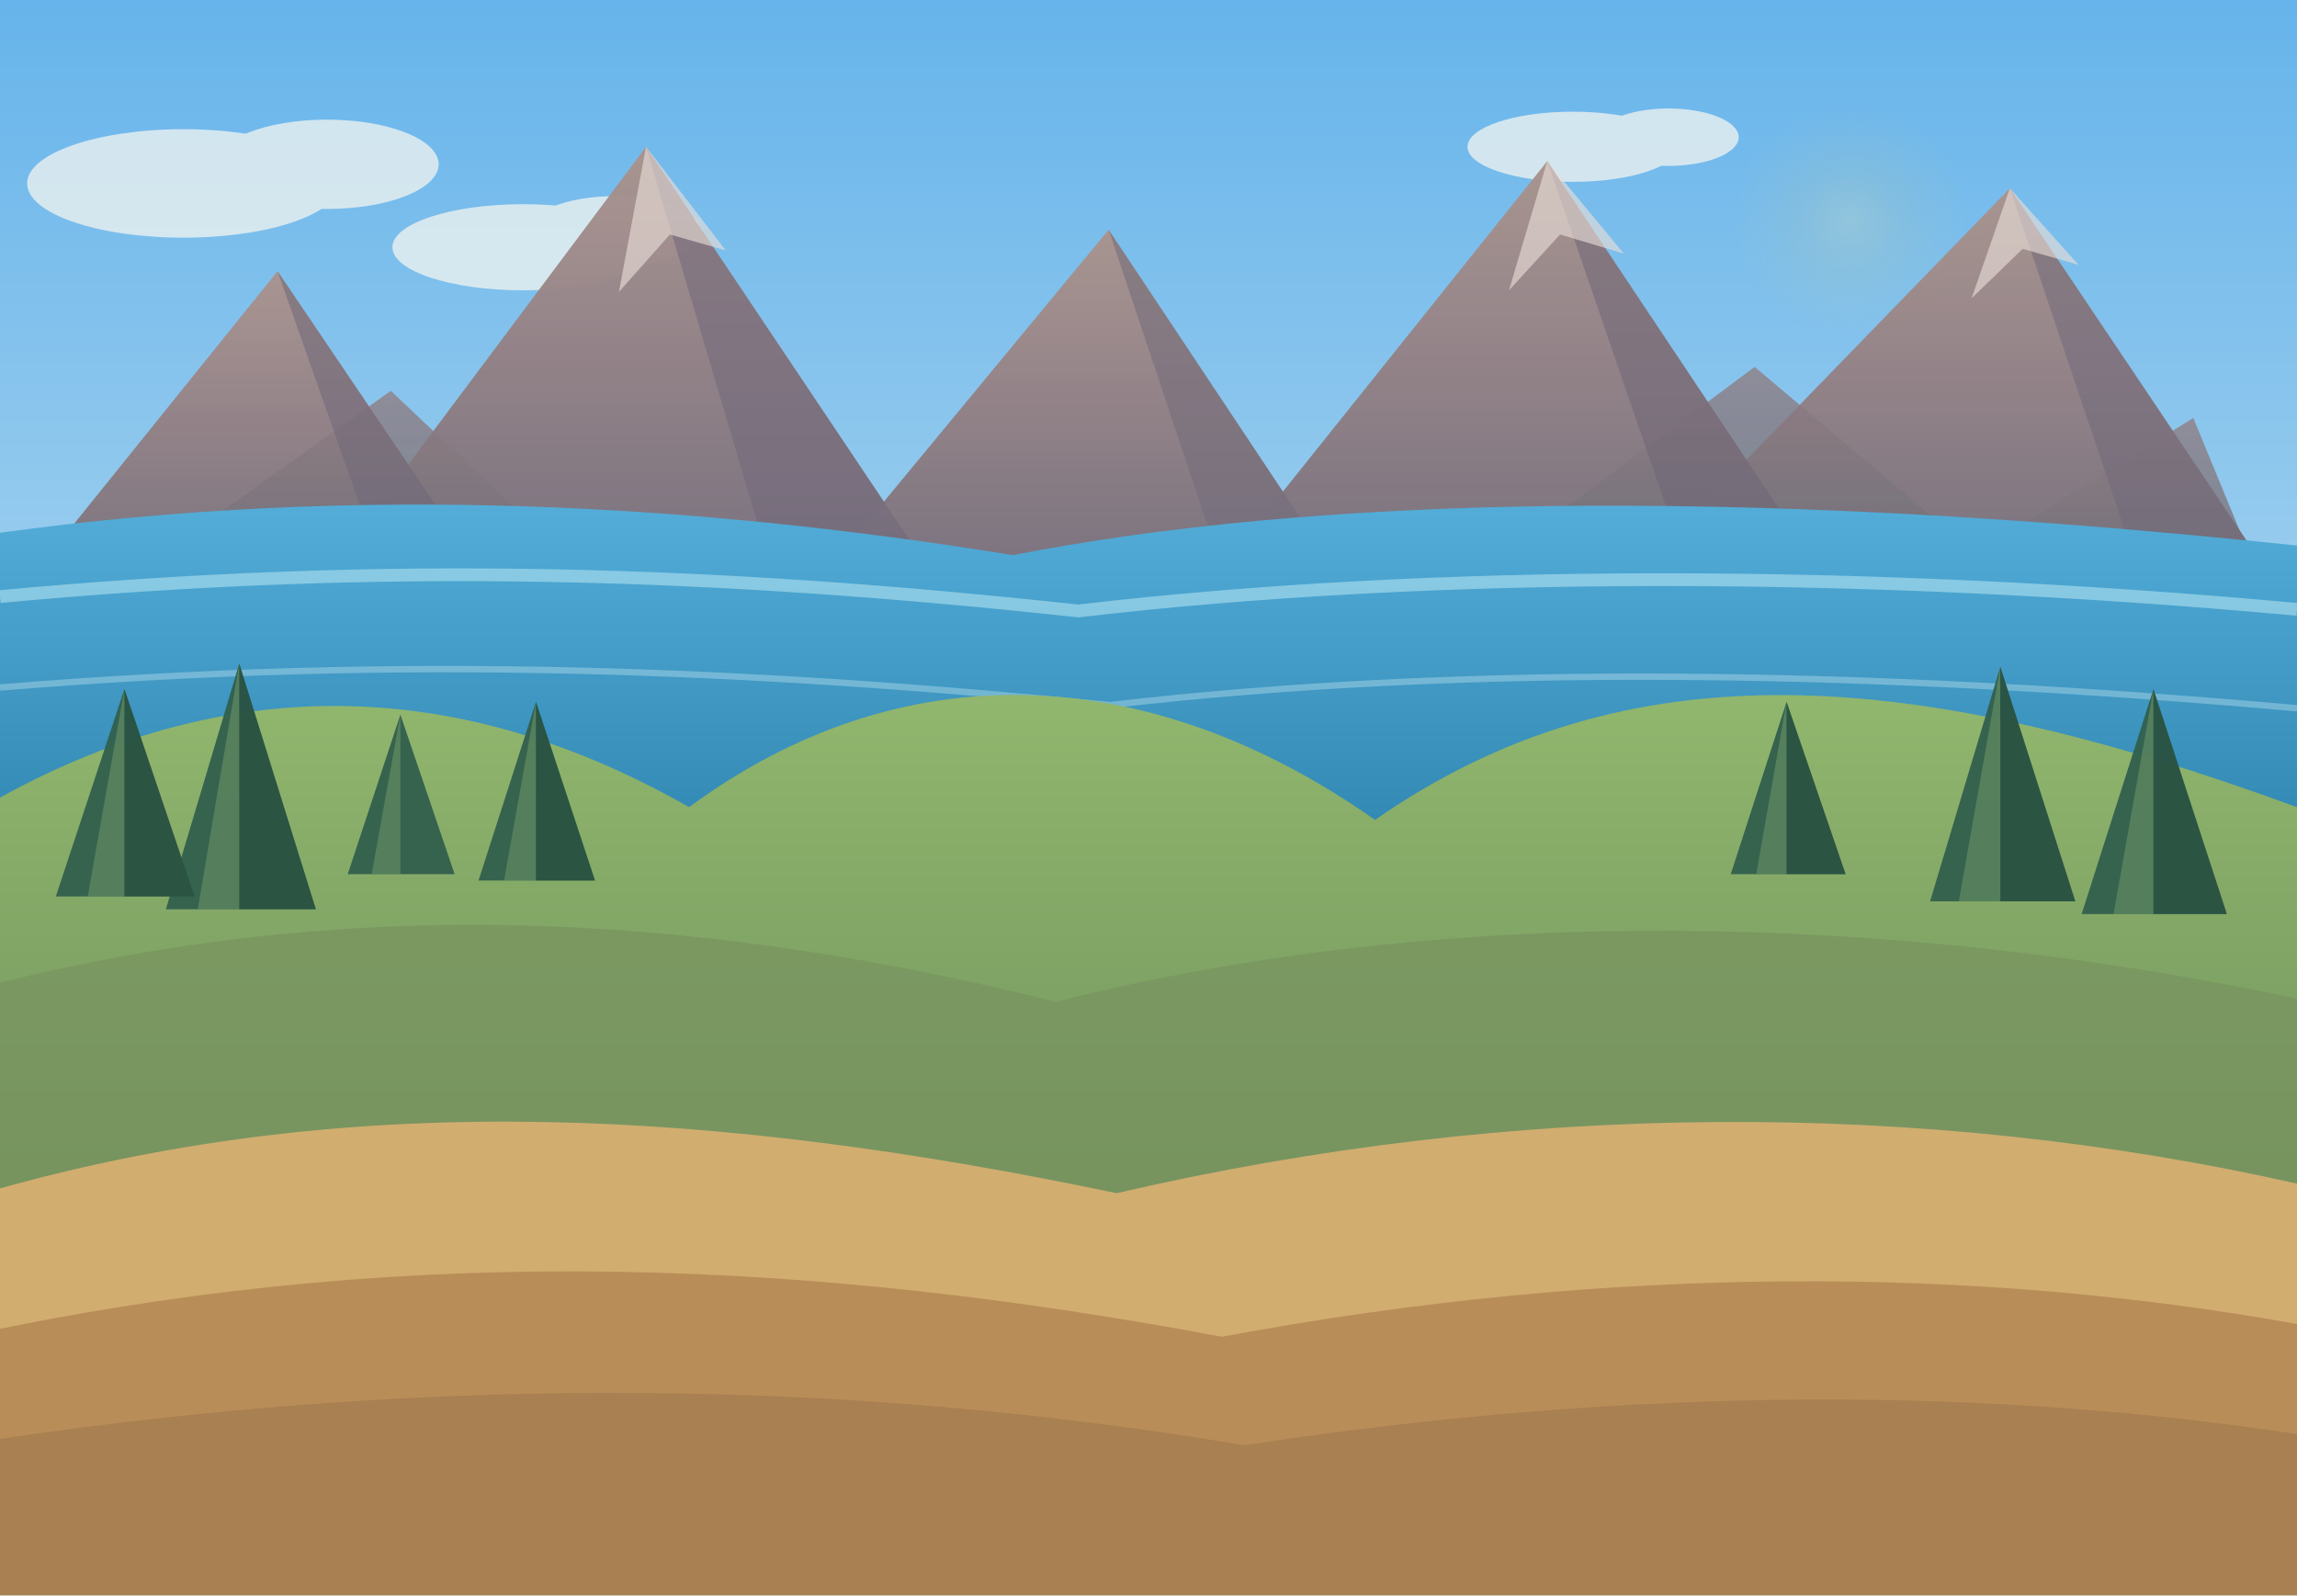
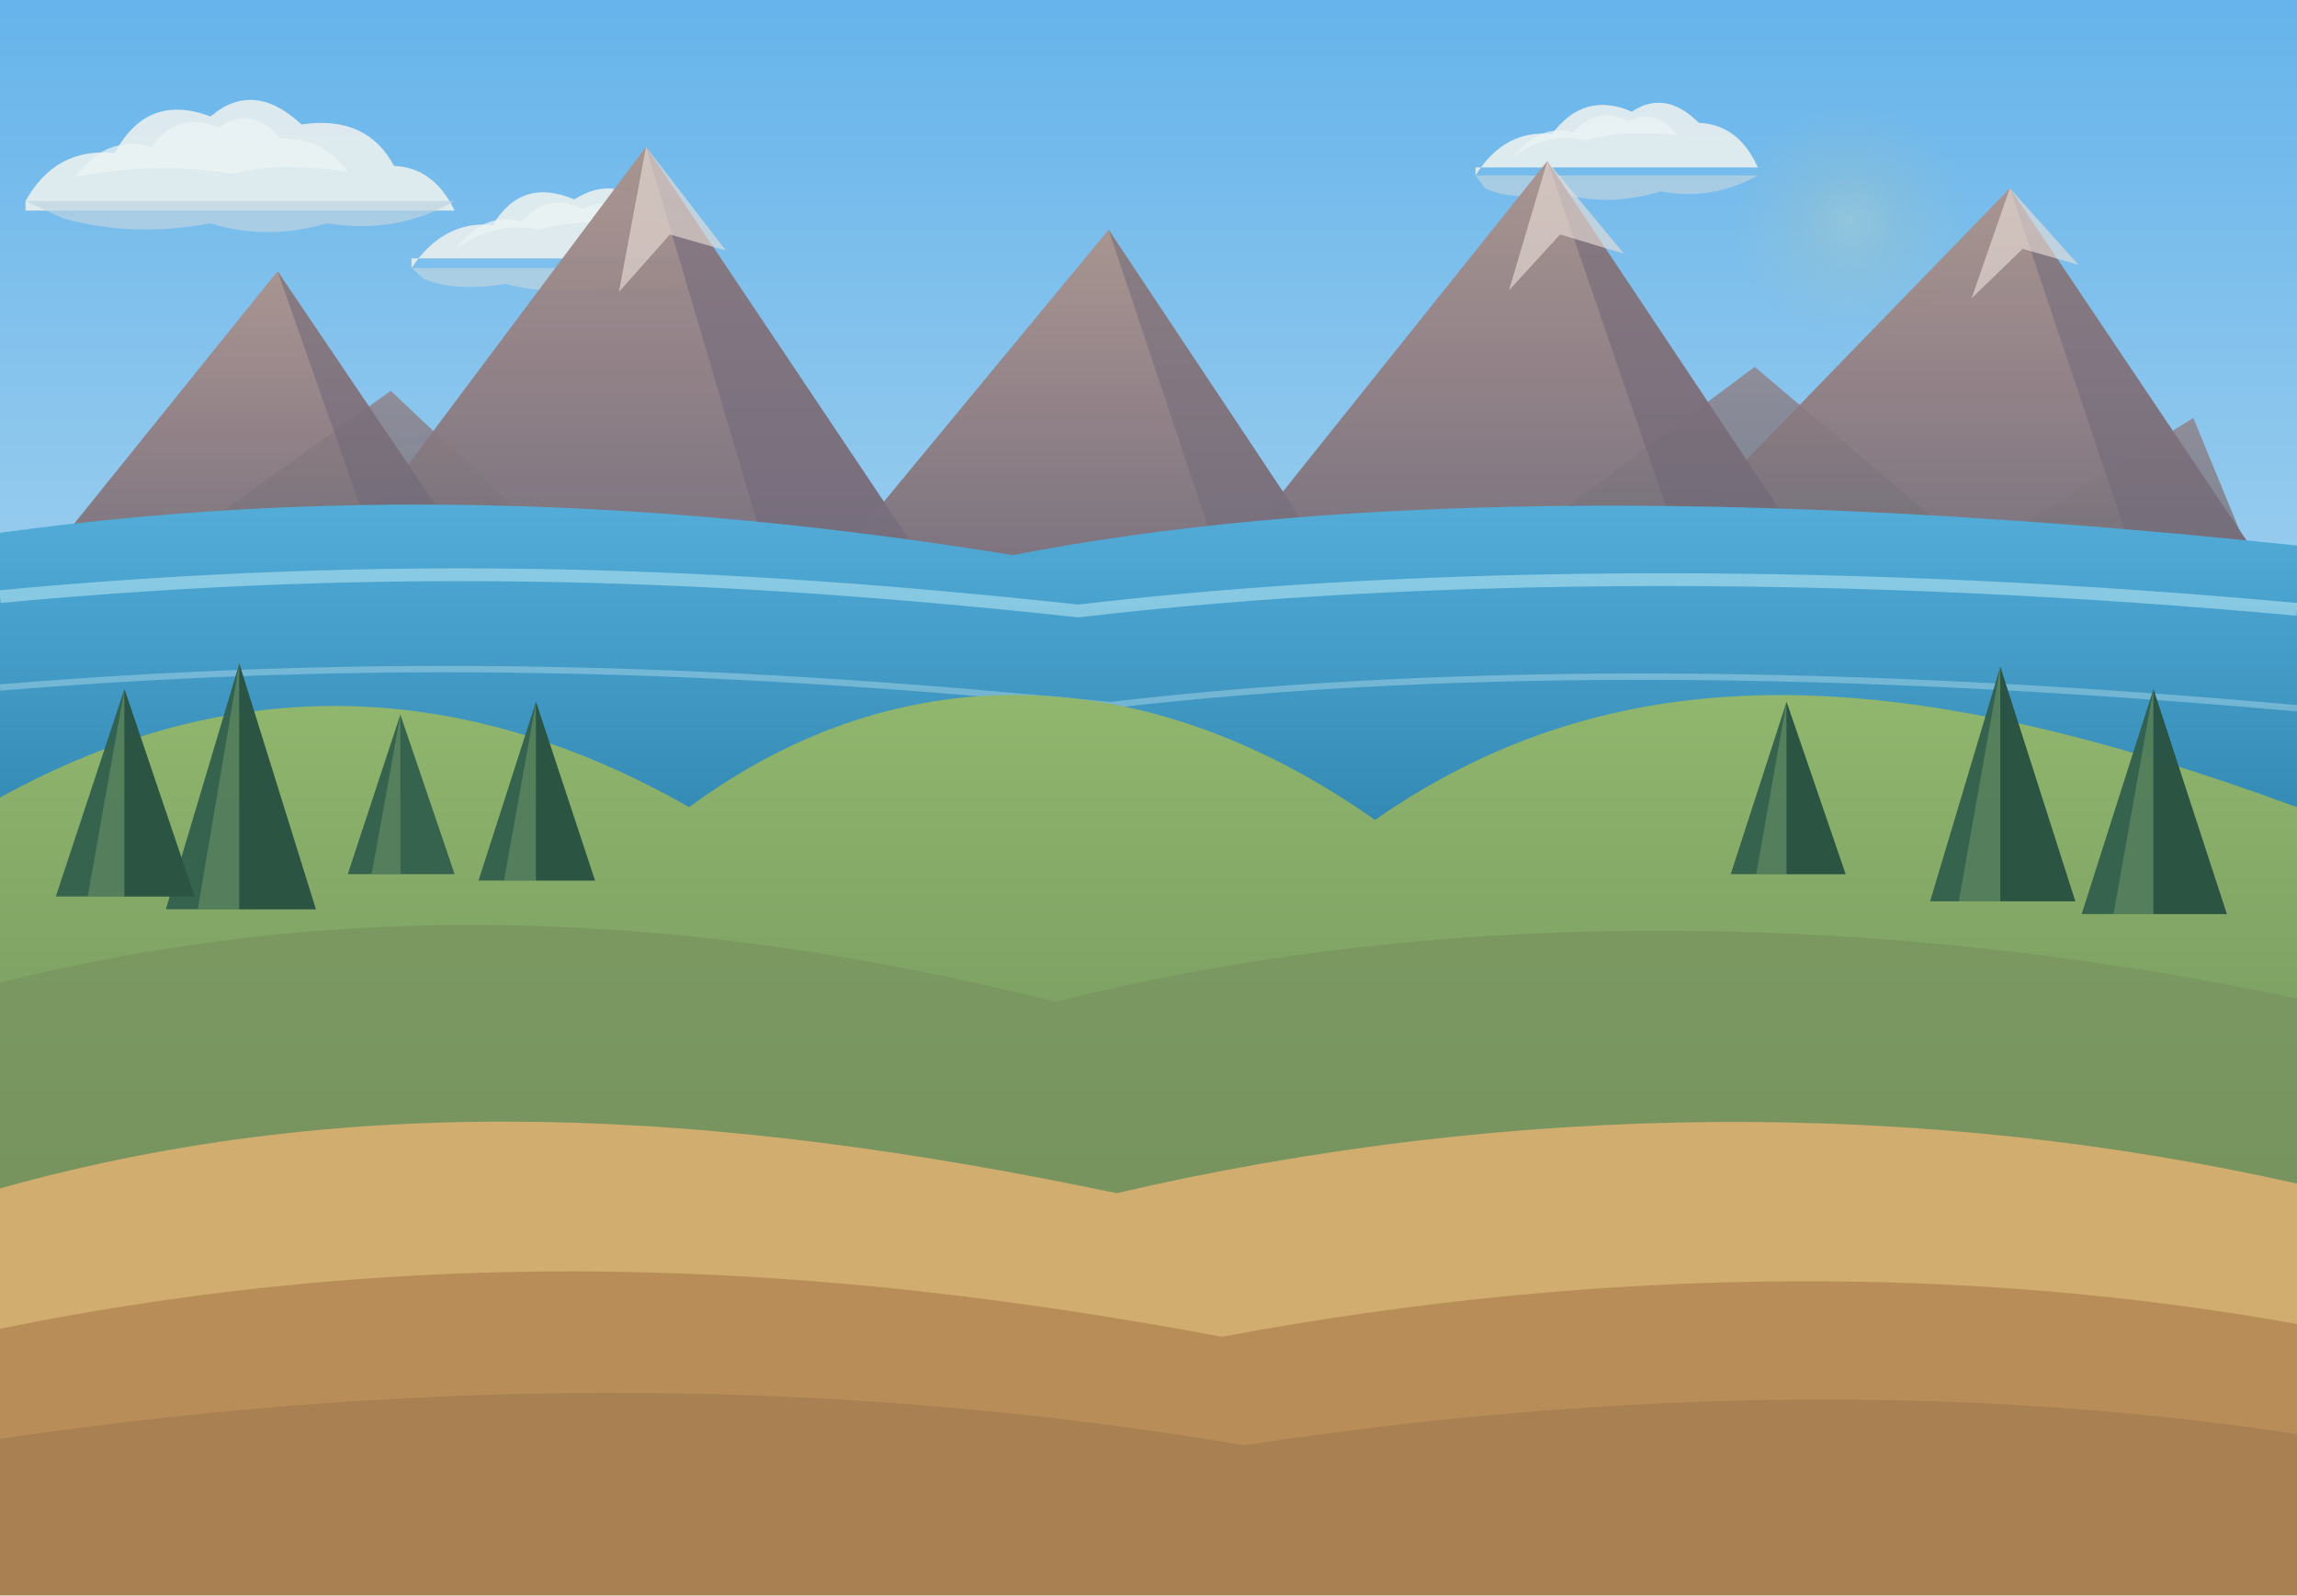
<svg xmlns="http://www.w3.org/2000/svg" viewBox="0 0 1440 1000">
  <defs>
    <linearGradient id="sky" x1="0" y1="0" x2="0" y2="1">
      <stop stop-color="#66b4eb" />
      <stop offset=".48" stop-color="#a9d4ef" />
      <stop offset="1" stop-color="#e7edf0" />
    </linearGradient>
    <linearGradient id="mountainFar" x1="0" y1="0" x2="0" y2="1">
      <stop stop-color="#aa948f" />
      <stop offset="1" stop-color="#756b79" />
    </linearGradient>
    <linearGradient id="mountainNear" x1="0" y1="0" x2="0" y2="1">
      <stop stop-color="#907d82" />
      <stop offset="1" stop-color="#5d6874" />
    </linearGradient>
    <linearGradient id="water" x1="0" y1="0" x2="0" y2="1">
      <stop stop-color="#53add8" />
      <stop offset="1" stop-color="#277da8" />
    </linearGradient>
    <linearGradient id="grass" x1="0" y1="0" x2="0" y2="1">
      <stop stop-color="#91b66d" />
      <stop offset="1" stop-color="#587c52" />
    </linearGradient>
    <radialGradient id="sunGlow" cx="50%" cy="50%" r="50%">
      <stop offset="0" stop-color="#ffeaa0" stop-opacity=".78" />
      <stop offset=".42" stop-color="#f5cf64" stop-opacity=".34" />
      <stop offset="1" stop-color="#f5cf64" stop-opacity="0" />
    </radialGradient>
  </defs>
  <rect width="1440" height="1000" fill="url(#sky)" />
  <circle cx="1160" cy="138" r="74" fill="url(#sunGlow)" opacity=".24" />
-   <g fill="#fffaf0" opacity=".68">
-     <ellipse cx="115" cy="115" rx="98" ry="34" />
-     <ellipse cx="205" cy="103" rx="70" ry="28" />
-     <ellipse cx="328" cy="155" rx="82" ry="27" />
-     <ellipse cx="385" cy="145" rx="54" ry="22" />
-     <ellipse cx="986" cy="92" rx="66" ry="22" />
-     <ellipse cx="1046" cy="86" rx="44" ry="18" />
+   <g opacity=".86">
+     <g fill="#eef1ef">
+       <path d="M16 126Q35 92 72 96Q92 58 132 73Q159 50 189 78Q230 72 247 104Q272 105 285 132H16Z" />
+       <path d="M258 168Q278 138 309 141Q327 111 360 125Q387 108 409 133Q438 132 450 162H258Z" />
+       <path d="M925 110Q943 81 973 84Q993 57 1023 70Q1044 56 1065 77Q1090 78 1102 105H925Z" />
+     </g>
+     <g fill="#c9d8df" opacity=".68">
+       <path d="M16 126H285Q249 147 205 140Q167 151 132 140Q83 149 40 137Z" />
+       <path d="M258 168H450Q420 185 388 177Q351 187 317 178Q286 183 266 175Z" />
+       <path d="M925 110H1102Q1073 126 1041 120Q1008 130 978 121Q947 126 931 118Z" />
+     </g>
+     <g fill="#fffdf6" opacity=".72">
+       <path d="M47 111Q67 84 95 92Q112 69 137 80Q158 65 176 87Q203 86 218 108Q176 101 146 109Q98 101 47 111Z" />
+       <path d="M286 156Q304 132 327 139Q344 120 365 131Q386 121 402 142Q365 136 338 144Q311 138 286 156Z" />
+       <path d="M948 99Q966 77 986 83Q1002 66 1021 76Q1037 67 1052 85Q1019 81 994 88Q970 82 948 99Z" />
+     </g>
  </g>
  <g fill="url(#mountainFar)" opacity=".97">
    <path d="M0 386 174 170 320 386Z" />
    <path d="M185 386 405 92 602 386Z" />
    <path d="M495 386 695 144 856 386Z" />
    <path d="M742 386 970 101 1160 386Z" />
    <path d="M1000 386 1260 118 1440 386Z" />
  </g>
  <g fill="url(#mountainNear)" opacity=".78">
    <path d="M0 420 245 245 430 420Z" />
    <path d="M845 420 1100 230 1325 420Z" />
    <path d="M1120 420 1375 262 1440 420Z" />
  </g>
  <g opacity=".56">
    <path d="M174 170 250 386 320 386Z" fill="#6f6777" />
    <path d="M405 92 492 386 602 386Z" fill="#70687a" />
    <path d="M695 144 776 386 856 386Z" fill="#726b79" />
    <path d="M970 101 1068 386 1160 386Z" fill="#6e6675" />
    <path d="M1260 118 1350 386 1440 386Z" fill="#71697a" />
  </g>
  <g fill="#eadfd8" opacity=".62">
    <path d="M405 92 455 157 420 147 388 183Z" />
    <path d="M970 101 1018 159 978 147 946 182Z" />
    <path d="M1260 118 1303 166 1268 156 1236 187Z" />
  </g>
  <path d="M0 334 C225 303 437 316 635 348 C820 312 1080 304 1440 342 V585 H0Z" fill="url(#water)" />
  <path d="M0 374 C246 351 454 359 676 383 C898 357 1167 357 1440 382" fill="none" stroke="#b9e7f4" stroke-width="8" opacity=".55" />
  <path d="M0 431 C255 410 472 420 696 442 C920 416 1170 420 1440 444" fill="none" stroke="#d5eff5" stroke-width="4" opacity=".34" />
  <path d="M0 500 C145 420 290 425 432 506 C565 408 720 414 862 514 C1020 404 1200 418 1440 506 V1000 H0Z" fill="url(#grass)" />
  <path d="M0 616 C210 564 420 568 662 628 C912 565 1190 573 1440 626 V1000 H0Z" fill="#78935f" opacity=".72" />
  <g fill="#315f4d" opacity=".95">
    <path d="M35 562 78 432l44 130Z" />
    <path d="M104 570 150 416l48 154Z" />
    <path d="M218 548 251 448l34 100Z" />
    <path d="M300 552 336 440l37 112Z" />
    <path d="M1085 548 1120 440l37 108Z" />
    <path d="M1210 565 1254 418l47 147Z" />
    <path d="M1305 573 1350 432l46 141Z" />
  </g>
  <g fill="#6f9568" opacity=".56">
    <path d="M78 432 78 562 55 562Z" />
    <path d="M150 416 150 570 124 570Z" />
    <path d="M251 448 251 548 233 548Z" />
    <path d="M336 440 336 552 316 552Z" />
    <path d="M1120 440 1120 548 1101 548Z" />
    <path d="M1254 418 1254 565 1228 565Z" />
    <path d="M1350 432 1350 573 1325 573Z" />
  </g>
  <g fill="#214638" opacity=".5">
    <path d="M78 432 122 562 78 562Z" />
    <path d="M150 416 198 570 150 570Z" />
    <path d="M336 440 373 552 336 552Z" />
    <path d="M1120 440 1157 548 1120 548Z" />
    <path d="M1254 418 1301 565 1254 565Z" />
    <path d="M1350 432 1396 573 1350 573Z" />
  </g>
  <path d="M0 745 C225 682 452 696 700 748 C950 690 1205 689 1440 742 V1000 H0Z" fill="#d1ad70" />
  <path d="M0 833 C265 779 510 790 766 838 C1012 792 1240 794 1440 830 V1000 H0Z" fill="#b98d58" />
  <path d="M0 902 C278 861 536 865 780 906 C1030 868 1248 870 1440 899 V1000 H0Z" fill="#9d744b" opacity=".55" />
</svg>
